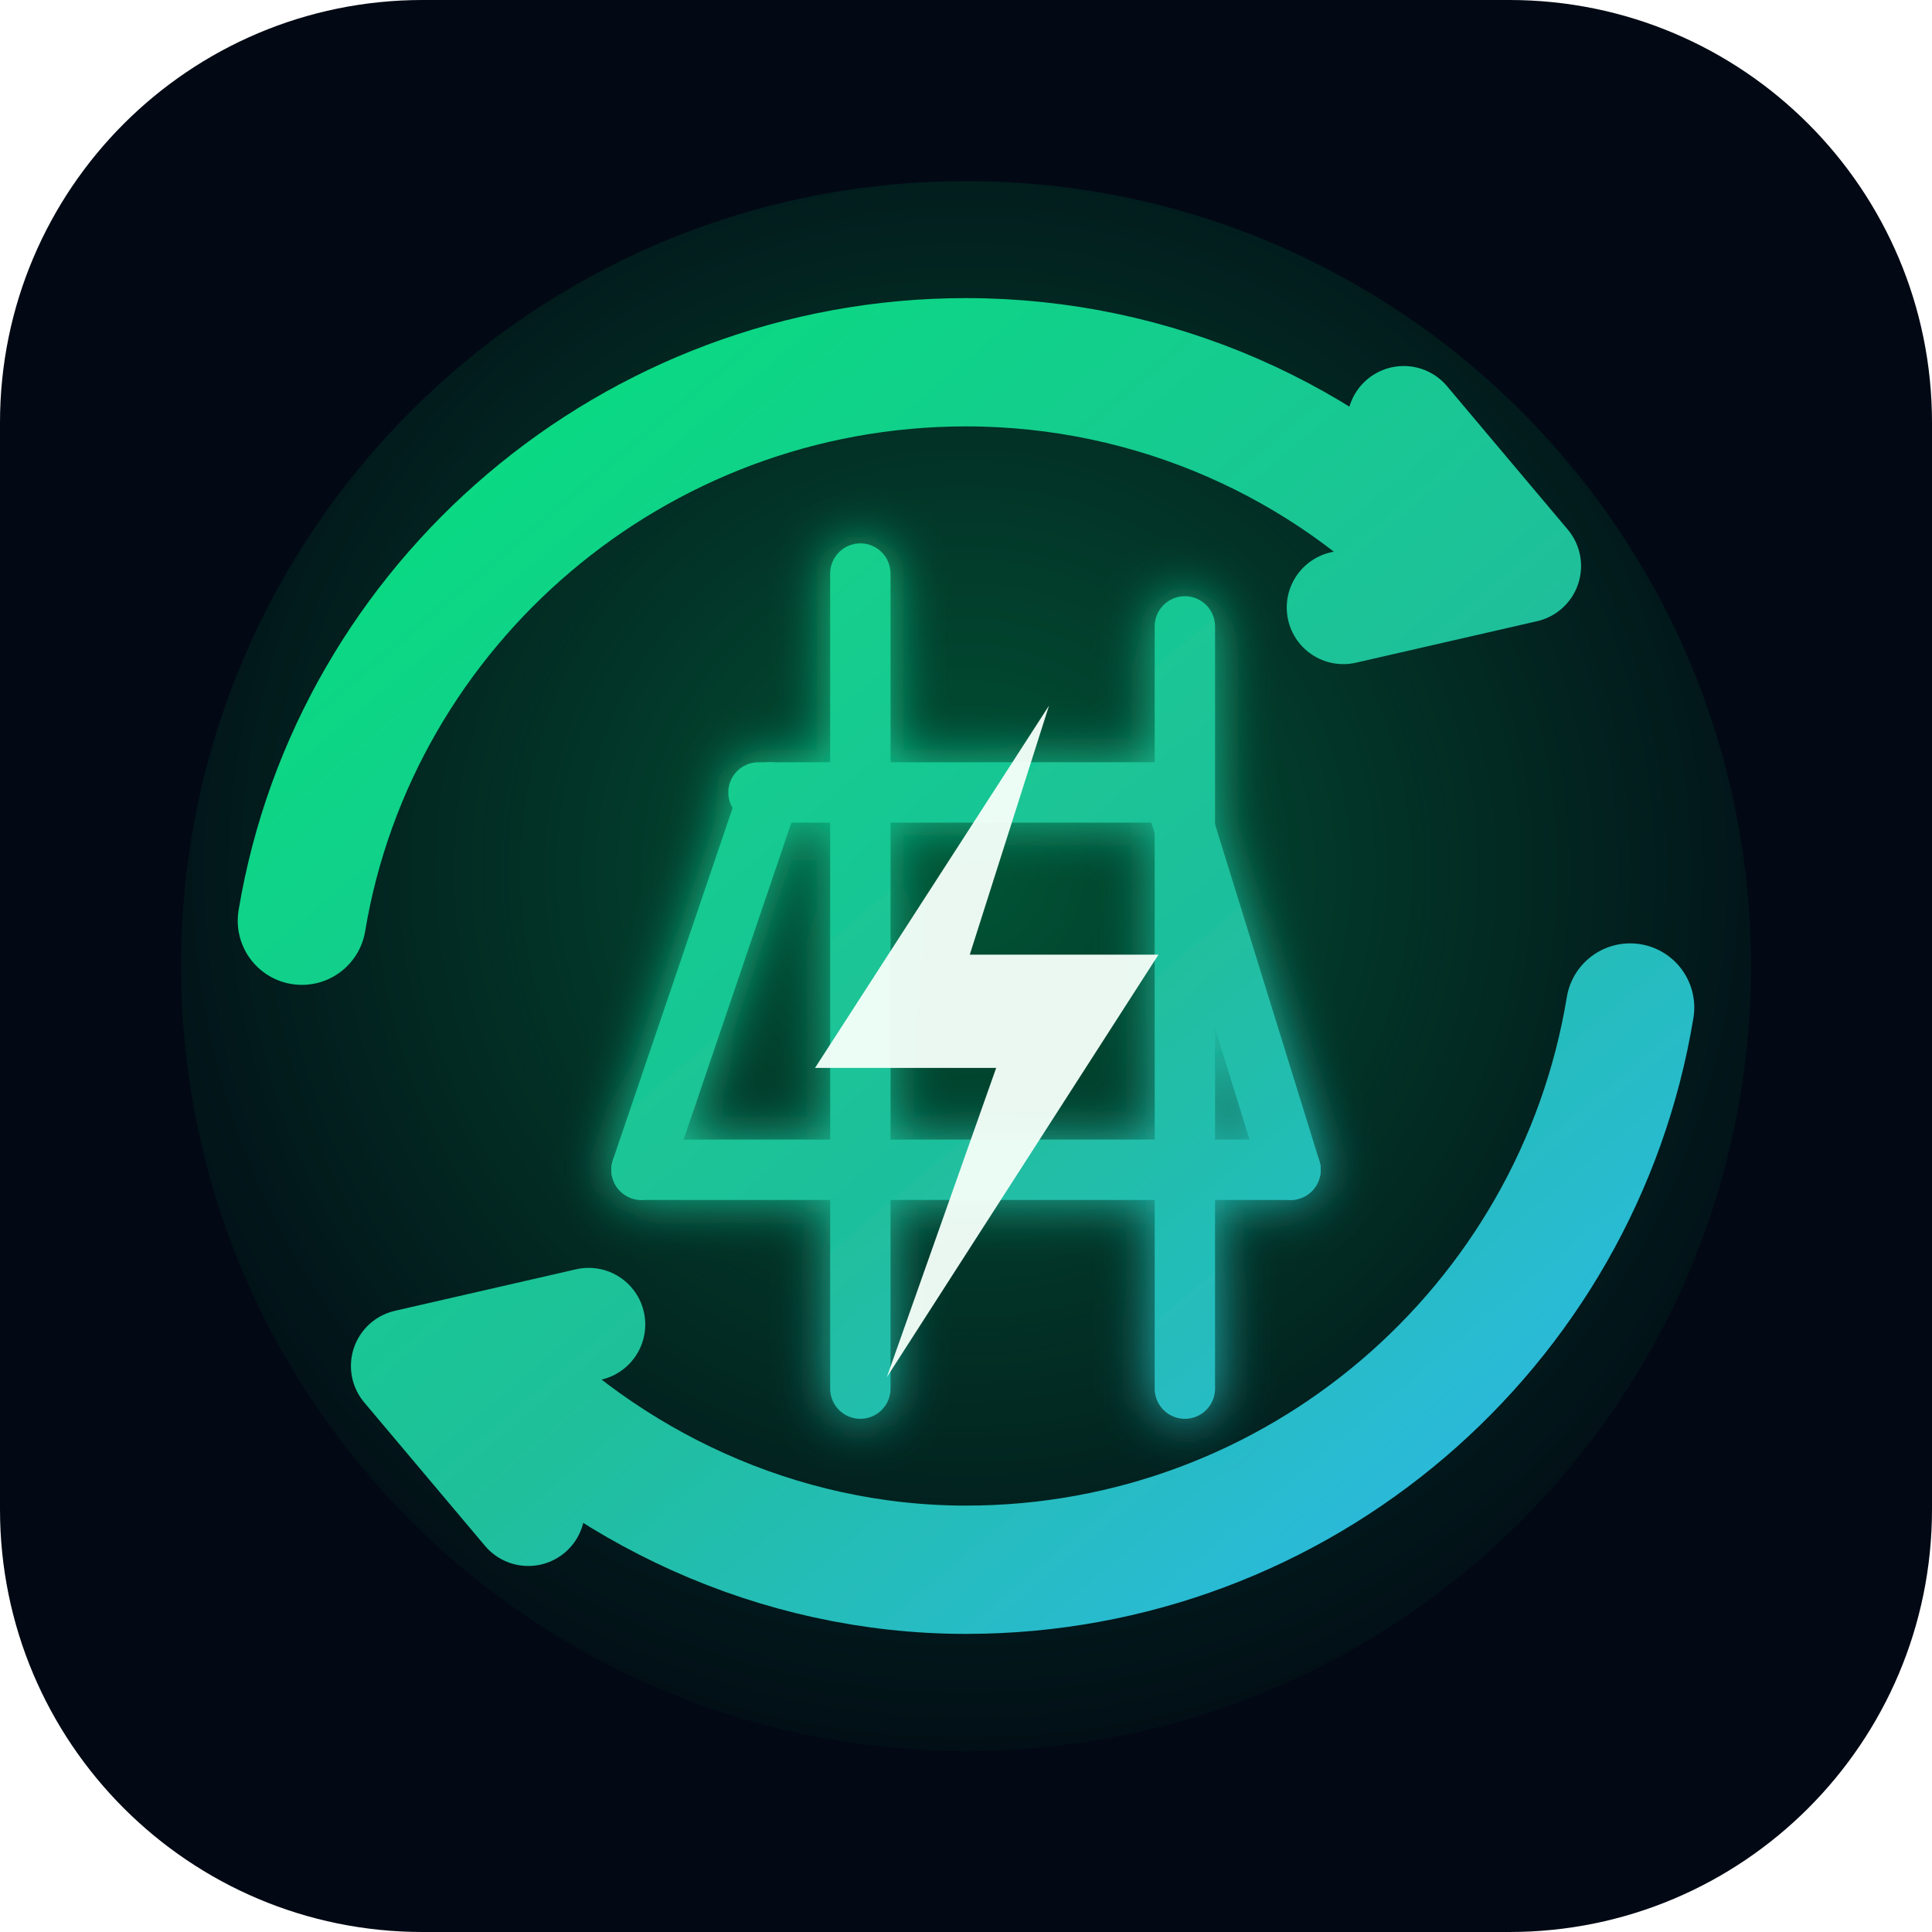
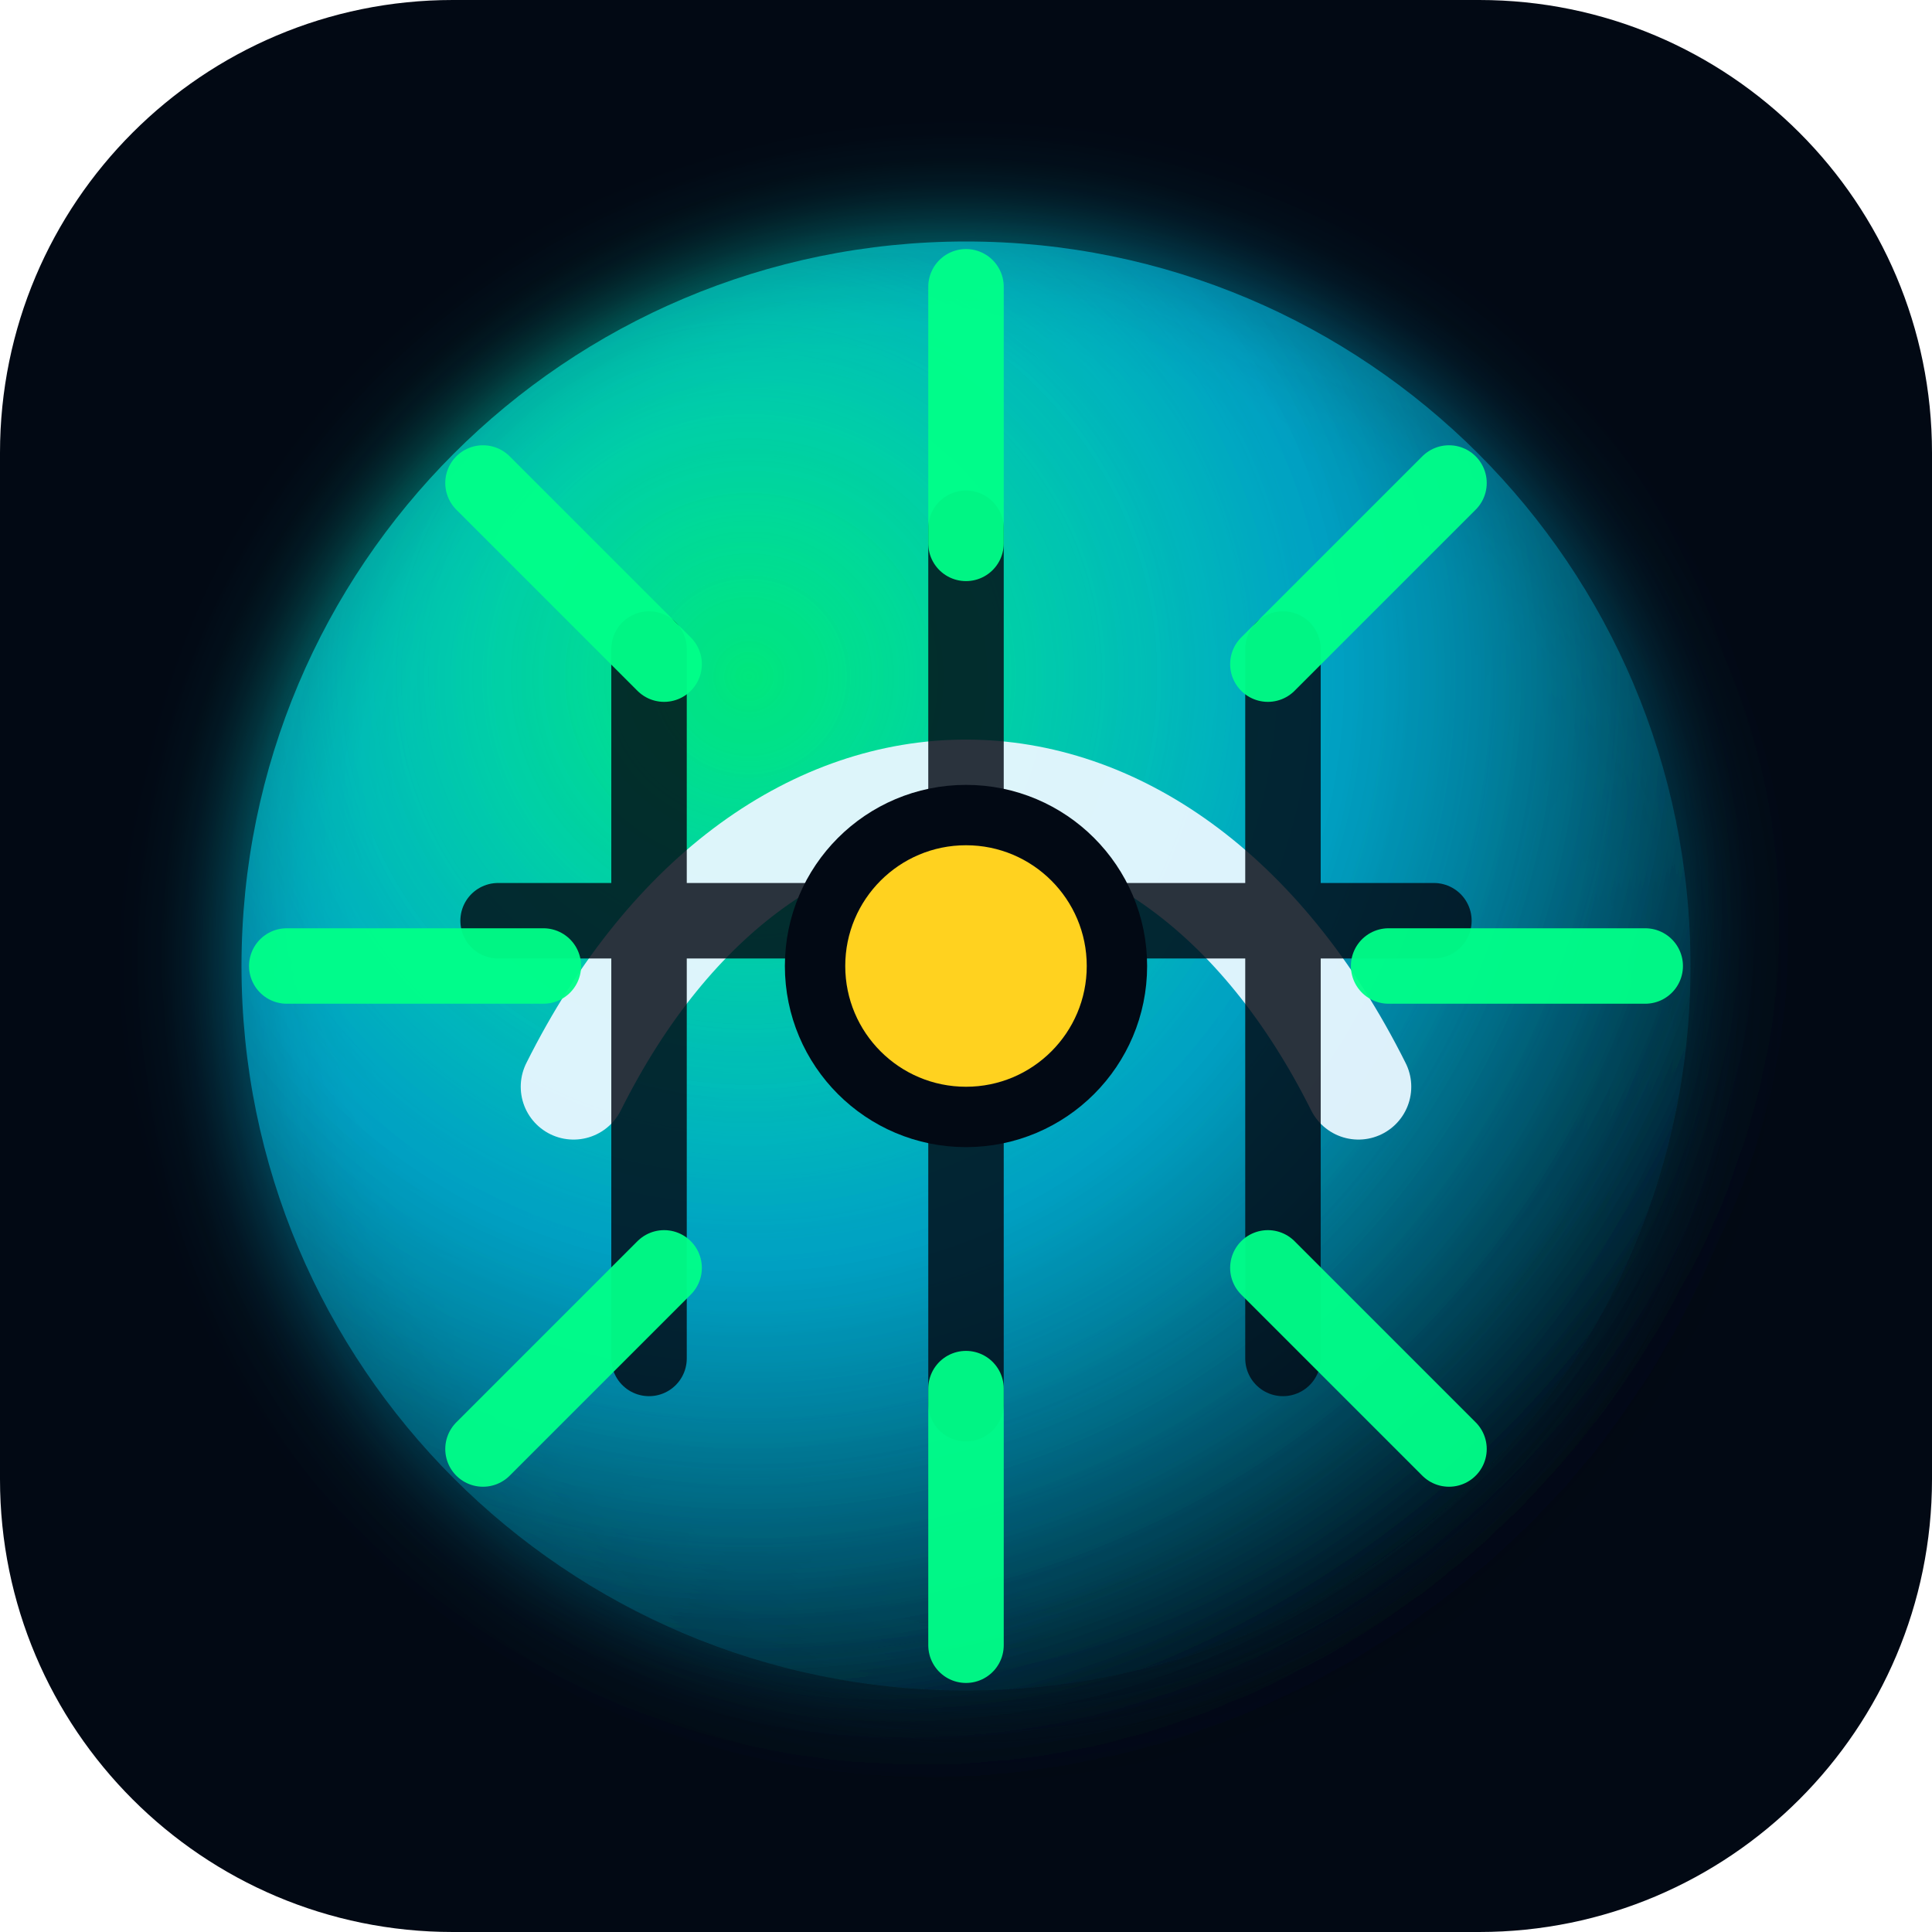
- <svg xmlns="http://www.w3.org/2000/svg" viewBox="0 0 512 512" role="img" aria-label="NexoWatt EOS">
+ <svg xmlns="http://www.w3.org/2000/svg" viewBox="0 0 128 128" role="img" aria-label="NexoWatt EOS">
  <defs>
-     <linearGradient id="g" x1="72" y1="32" x2="438" y2="466" gradientUnits="userSpaceOnUse">
-       <stop stop-color="#00e676" />
-       <stop offset="0.56" stop-color="#1fbf9b" />
-       <stop offset="1" stop-color="#31b7ff" />
-     </linearGradient>
-     <radialGradient id="halo" cx="50%" cy="44%" r="60%">
-       <stop offset="0" stop-color="#00e676" stop-opacity="0.34" />
-       <stop offset="1" stop-color="#00e676" stop-opacity="0" />
+     <radialGradient id="g" cx="35%" cy="30%" r="78%">
+       <stop offset="0" stop-color="#00ff88" stop-opacity="1" />
+       <stop offset="0.52" stop-color="#00d4ff" stop-opacity="0.58" />
+       <stop offset="1" stop-color="#020914" stop-opacity="1" />
    </radialGradient>
-     <filter id="softGlow" x="-30%" y="-30%" width="160%" height="160%">
-       <feGaussianBlur stdDeviation="7" result="blur" />
+     <filter id="glow" x="-50%" y="-50%" width="200%" height="200%">
+       <feGaussianBlur stdDeviation="3.5" result="b" />
      <feMerge>
-         <feMergeNode in="blur" />
+         <feMergeNode in="b" />
        <feMergeNode in="SourceGraphic" />
      </feMerge>
    </filter>
  </defs>
-   <rect width="512" height="512" rx="112" fill="#020914" />
-   <circle cx="256" cy="256" r="208" fill="url(#halo)" />
-   <path d="M384 151c-32-34-78-55-128-55-88 0-162 64-176 148" fill="none" stroke="url(#g)" stroke-width="34" stroke-linecap="round" />
-   <path d="M128 360c32 34 78 56 128 56 88 0 162-64 176-149" fill="none" stroke="url(#g)" stroke-width="34" stroke-linecap="round" />
-   <path d="M372 112l32 38-48 11" fill="none" stroke="url(#g)" stroke-width="30" stroke-linecap="round" stroke-linejoin="round" />
-   <path d="M140 400l-32-38 48-11" fill="none" stroke="url(#g)" stroke-width="30" stroke-linecap="round" stroke-linejoin="round" />
-   <g filter="url(#softGlow)" fill="none" stroke="url(#g)" stroke-width="16" stroke-linecap="round" stroke-linejoin="round">
-     <path d="M170 310h172" />
-     <path d="M201 210h110" />
-     <path d="M228 152v216" />
-     <path d="M314 166v202" />
-     <path d="M170 310l34-100" />
-     <path d="M342 310l-31-100" />
-   </g>
-   <path d="M278 187l-62 96h48l-29 82 72-112h-50z" fill="#f4fff9" opacity="0.96" />
+   <rect width="128" height="128" rx="30" fill="#020914" />
+   <circle cx="64" cy="64" r="48" fill="url(#g)" opacity="0.9" filter="url(#glow)" />
+   <path d="M38 72c13-26 39-26 52 0" fill="none" stroke="#e8f7ff" stroke-width="7" stroke-linecap="round" opacity="0.95" />
+   <path d="M33 61h62M43 43v47M64 35v58M85 43v47" stroke="#020914" stroke-width="5" stroke-linecap="round" opacity="0.82" />
+   <path d="M64 19v17M64 92v17M19 64h17M92 64h17M32 32l12 12M84 84l12 12M96 32L84 44M44 84L32 96" stroke="#00ff88" stroke-width="5" stroke-linecap="round" opacity="0.95" />
+   <circle cx="64" cy="64" r="10" fill="#ffd21f" stroke="#020914" stroke-width="4" />
</svg>
